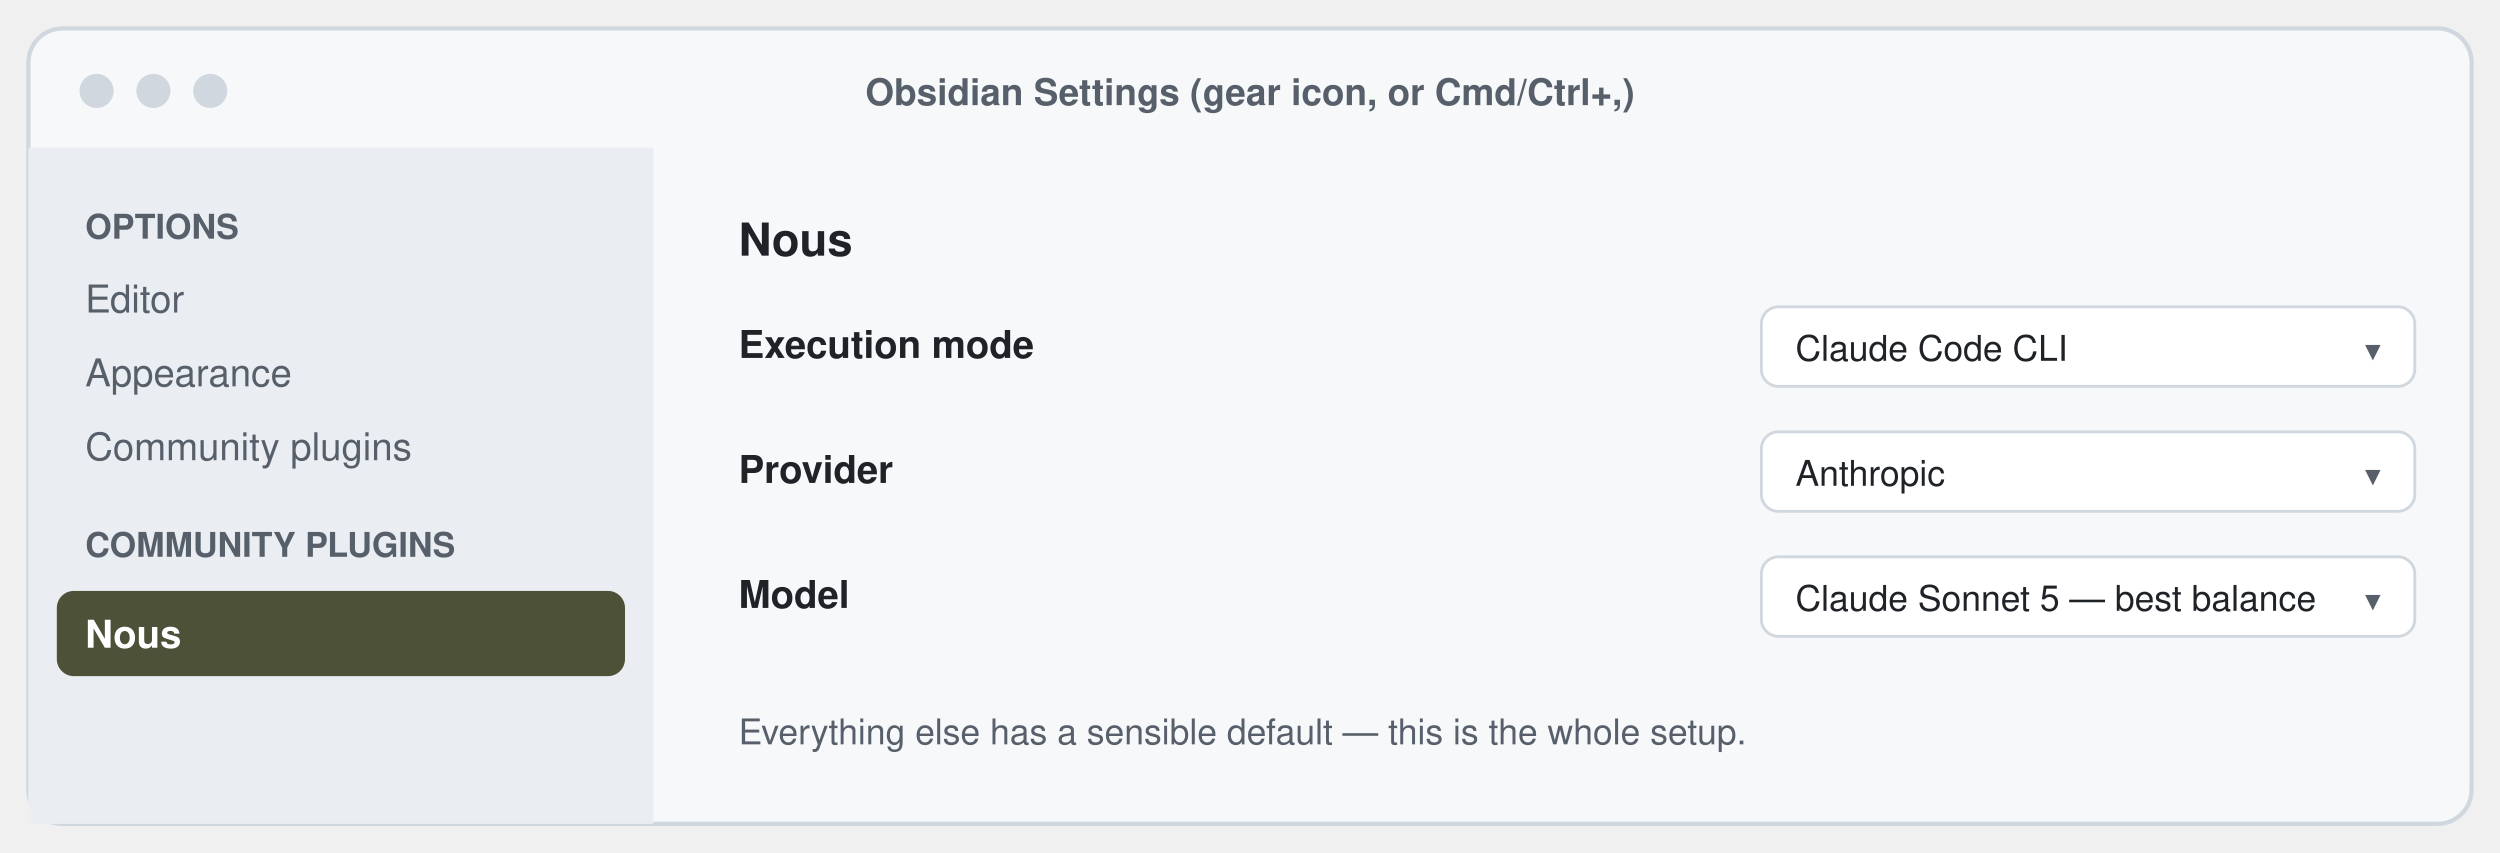
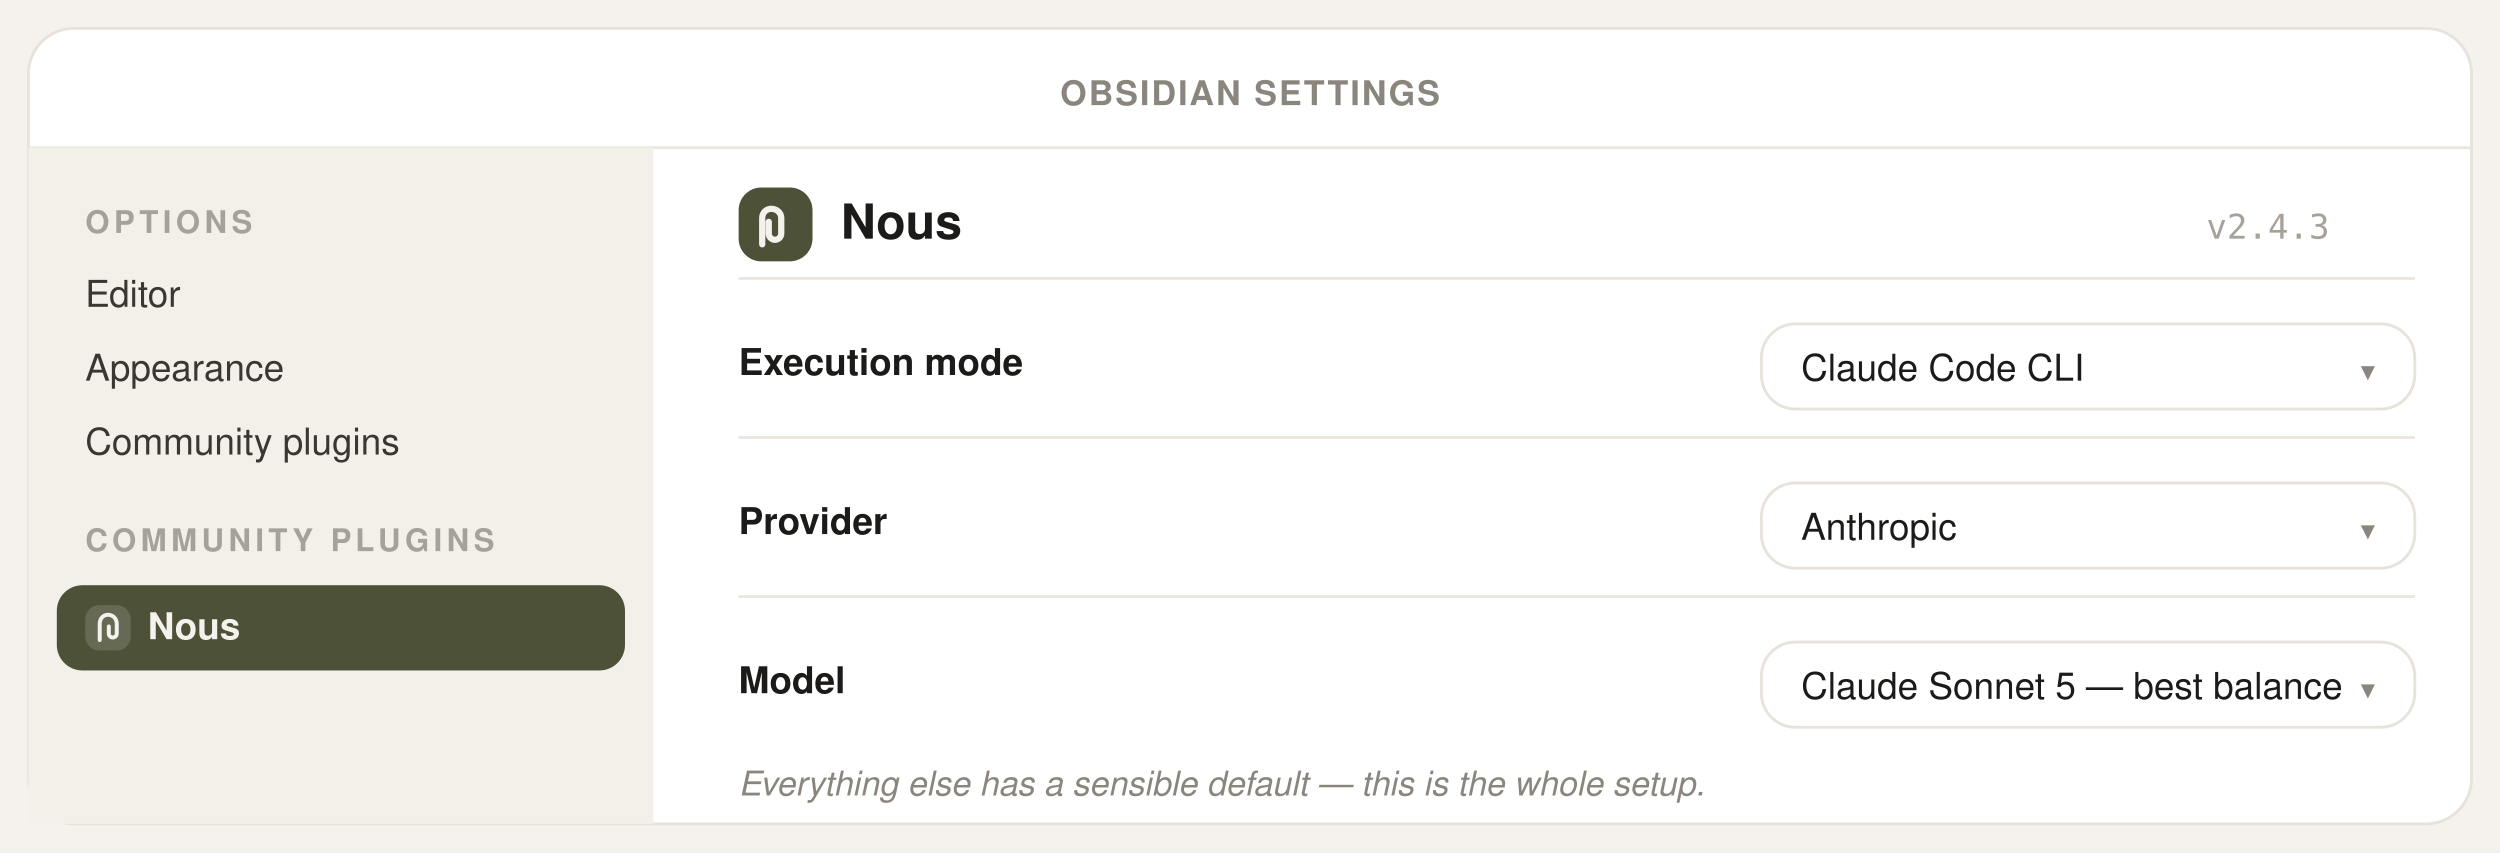
- <svg xmlns="http://www.w3.org/2000/svg" width="880" height="300" viewBox="0 0 880 300" font-family="-apple-system, 'Segoe UI', Helvetica, Arial, sans-serif">
-   <rect x="10" y="10" width="860" height="280" rx="12" fill="#f6f8fa" stroke="#d0d7de" stroke-width="1.5" />
-   <circle cx="34" cy="32" r="6" fill="#d0d7de" />
-   <circle cx="54" cy="32" r="6" fill="#d0d7de" />
-   <circle cx="74" cy="32" r="6" fill="#d0d7de" />
-   <text x="440" y="37" text-anchor="middle" font-size="13" font-weight="600" fill="#57606a">Obsidian Settings  (gear icon, or Cmd/Ctrl+,)</text>
-   <rect x="10" y="52" width="220" height="238" fill="#eaeef2" />
-   <text x="30" y="84" font-size="12" font-weight="700" fill="#57606a">OPTIONS</text>
-   <text x="30" y="110" font-size="13.5" fill="#57606a">Editor</text>
-   <text x="30" y="136" font-size="13.5" fill="#57606a">Appearance</text>
-   <text x="30" y="162" font-size="13.5" fill="#57606a">Community plugins</text>
-   <text x="30" y="196" font-size="12" font-weight="700" fill="#57606a">COMMUNITY PLUGINS</text>
-   <rect x="20" y="208" width="200" height="30" rx="6" fill="#4C5138" />
-   <text x="30" y="228" font-size="13.5" font-weight="600" fill="#ffffff">Nous</text>
-   <text x="260" y="90" font-size="16" font-weight="700" fill="#1f2328">Nous</text>
-   <text x="260" y="126" font-size="13.5" font-weight="600" fill="#1f2328">Execution mode</text>
-   <rect x="620" y="108" width="230" height="28" rx="6" fill="#ffffff" stroke="#d0d7de" />
-   <text x="632" y="127" font-size="12.5" fill="#1f2328">Claude Code CLI</text>
-   <text x="838" y="127" text-anchor="end" font-size="11" fill="#57606a">▾</text>
-   <text x="260" y="170" font-size="13.5" font-weight="600" fill="#1f2328">Provider</text>
-   <rect x="620" y="152" width="230" height="28" rx="6" fill="#ffffff" stroke="#d0d7de" />
-   <text x="632" y="171" font-size="12.5" fill="#1f2328">Anthropic</text>
-   <text x="838" y="171" text-anchor="end" font-size="11" fill="#57606a">▾</text>
-   <text x="260" y="214" font-size="13.5" font-weight="600" fill="#1f2328">Model</text>
-   <rect x="620" y="196" width="230" height="28" rx="6" fill="#ffffff" stroke="#d0d7de" />
-   <text x="632" y="215" font-size="12.5" fill="#1f2328">Claude Sonnet 5 — best balance</text>
-   <text x="838" y="215" text-anchor="end" font-size="11" fill="#57606a">▾</text>
-   <text x="260" y="262" font-size="12.5" fill="#57606a">Everything else has a sensible default — this is the whole setup.</text>
+ <svg xmlns="http://www.w3.org/2000/svg" width="880" height="300" viewBox="0 0 880 300" role="img" aria-labelledby="nous-settings-title nous-settings-desc" font-family="'Hanken Grotesk', -apple-system, 'Segoe UI', Helvetica, Arial, sans-serif">
+   <rect width="100%" height="100%" fill="#F5F2ED" />
+   <rect x="10" y="10" width="860" height="280" rx="16" fill="#FFFFFF" stroke="#E7E2DA" stroke-width="1" />
+   <text x="440" y="37" text-anchor="middle" font-size="12" font-weight="600" fill="#8A857D" letter-spacing="0.06em">OBSIDIAN SETTINGS</text>
+   <line x1="10" y1="52" x2="870" y2="52" stroke="#EBE6DE" stroke-width="1" />
+   <rect x="10" y="52" width="220" height="238" fill="#F3F0EA" />
+   <text x="30" y="82" font-size="11" font-weight="600" fill="#A6A199" letter-spacing="0.14em">OPTIONS</text>
+   <text x="30" y="108" font-size="13" fill="#3A3733">Editor</text>
+   <text x="30" y="134" font-size="13" fill="#3A3733">Appearance</text>
+   <text x="30" y="160" font-size="13" fill="#3A3733">Community plugins</text>
+   <text x="30" y="194" font-size="11" font-weight="600" fill="#A6A199" letter-spacing="0.14em">COMMUNITY PLUGINS</text>
+   <rect x="20" y="206" width="200" height="30" rx="9" fill="#4C5138" />
+   <g transform="translate(30, 213)">
+     <rect width="16" height="16" rx="5" fill="#F5F2ED" opacity="0.16" />
+     <path d="M5.1 12.3 V6.6 C5.1 4.7 6.4 3.4 8 3.4 C9.7 3.4 11.1 4.7 11.1 6.6 V10 A1.4 1.4 0 0 1 8.3 10 V7.5" stroke="#F5F2ED" stroke-width="1.4" fill="none" stroke-linecap="round" />
+   </g>
+   <text x="52" y="225" font-size="13" font-weight="600" fill="#F5F2ED">Nous</text>
+   <g transform="translate(260, 66)">
+     <rect width="26" height="26" rx="8" fill="#4C5138" />
+     <path d="M8.3 20 V10.7 C8.3 8.9 9.7 7.5 11.5 7.5 C13.4 7.5 15 8.9 15 10.7 V16.2 A2.2 2.2 0 0 1 10.6 16.2 V12.1" stroke="#F5F2ED" stroke-width="2.2" fill="none" stroke-linecap="round" />
+   </g>
+   <text x="296" y="84" font-size="17" font-weight="600" fill="#1C1B19">Nous</text>
+   <text x="820" y="84" text-anchor="end" font-size="12" fill="#A6A199" font-family="ui-monospace, SFMono-Regular, Menlo, monospace">v2.4.3</text>
+   <line x1="260" y1="98" x2="850" y2="98" stroke="#EBE6DE" stroke-width="1" />
+   <text x="260" y="132" font-size="13" font-weight="600" fill="#1C1B19">Execution mode</text>
+   <rect x="620" y="114" width="230" height="30" rx="12" fill="#FFFFFF" stroke="#E7E2DA" />
+   <text x="634" y="134" font-size="13" fill="#1C1B19">Claude Code CLI</text>
+   <text x="836" y="134" text-anchor="end" font-size="10" fill="#8A857D">▾</text>
+   <line x1="260" y1="154" x2="850" y2="154" stroke="#EBE6DE" stroke-width="1" />
+   <text x="260" y="188" font-size="13" font-weight="600" fill="#1C1B19">Provider</text>
+   <rect x="620" y="170" width="230" height="30" rx="12" fill="#FFFFFF" stroke="#E7E2DA" />
+   <text x="634" y="190" font-size="13" fill="#1C1B19">Anthropic</text>
+   <text x="836" y="190" text-anchor="end" font-size="10" fill="#8A857D">▾</text>
+   <line x1="260" y1="210" x2="850" y2="210" stroke="#EBE6DE" stroke-width="1" />
+   <text x="260" y="244" font-size="13" font-weight="600" fill="#1C1B19">Model</text>
+   <rect x="620" y="226" width="230" height="30" rx="12" fill="#FFFFFF" stroke="#E7E2DA" />
+   <text x="634" y="246" font-size="13" fill="#1C1B19">Claude Sonnet 5 — best balance</text>
+   <text x="836" y="246" text-anchor="end" font-size="10" fill="#8A857D">▾</text>
+   <text x="260" y="280" font-size="12" font-style="italic" fill="#8A857D">Everything else has a sensible default — this is the whole setup.</text>
</svg>
